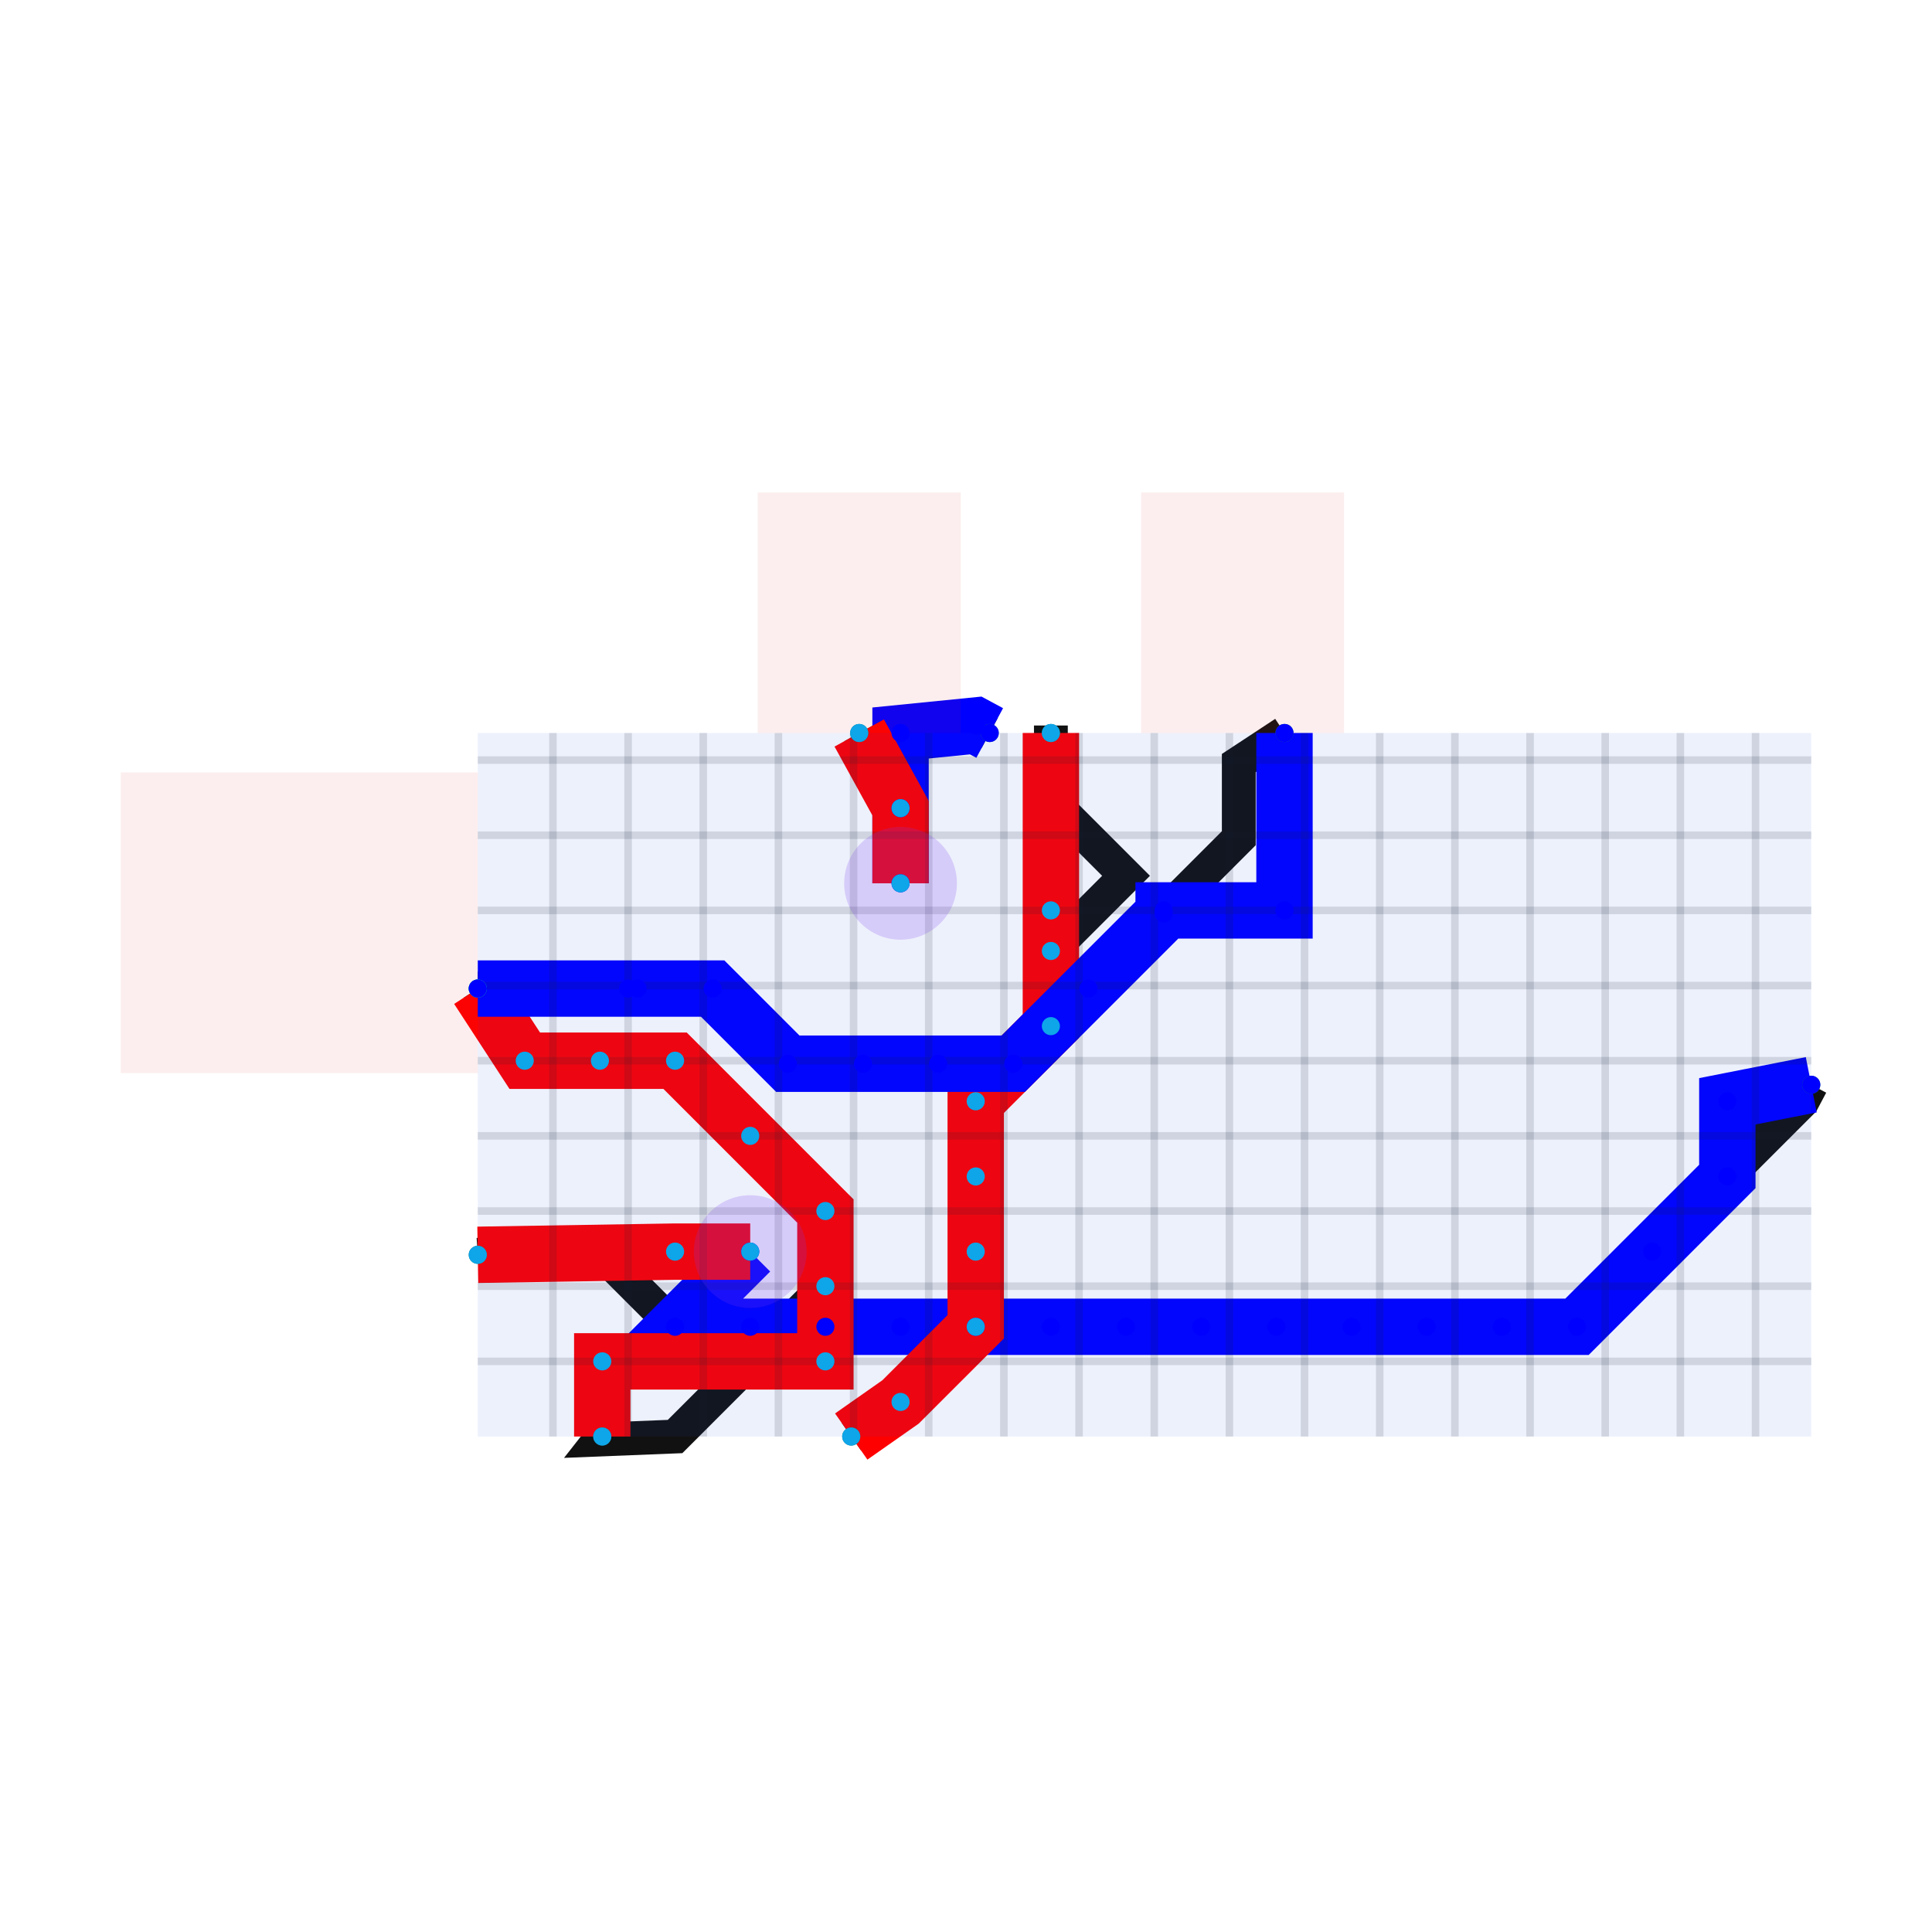
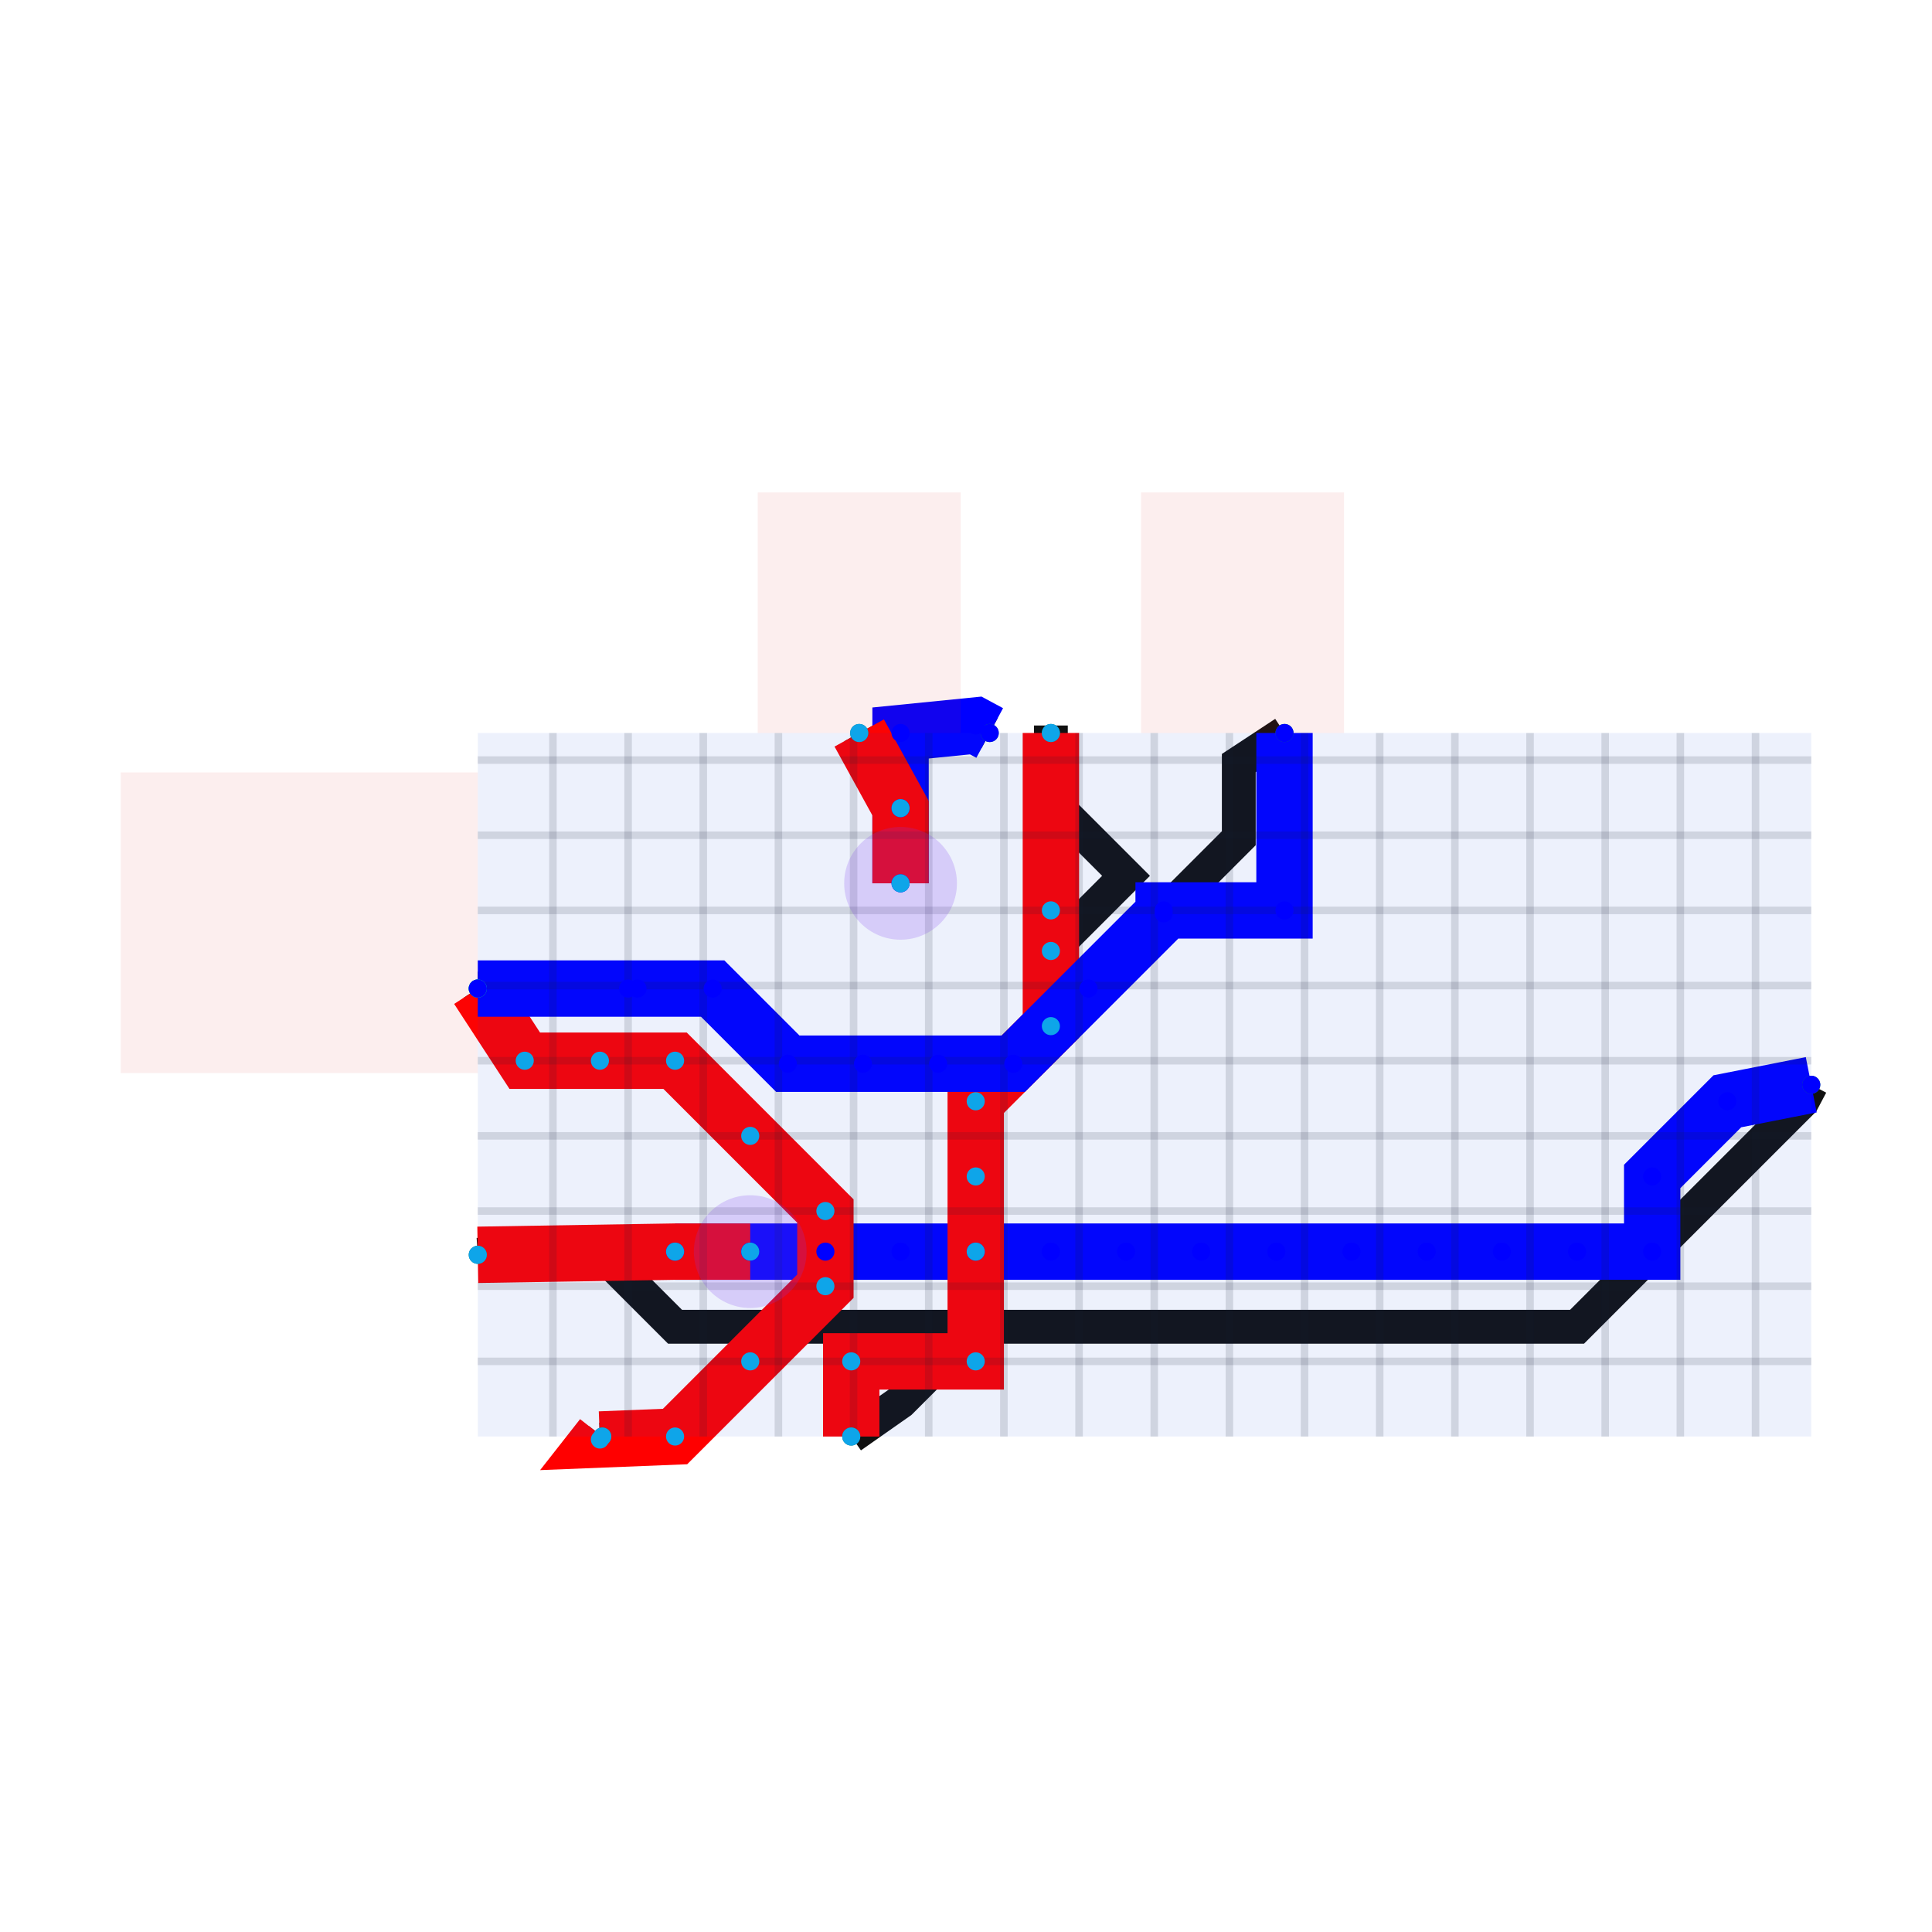
<svg xmlns="http://www.w3.org/2000/svg" width="640" height="640" viewBox="0 0 640 640">
  <rect width="100%" height="100%" fill="white" />
  <g>
    <polyline data-points="3.837212366768814,-14.32 3.8000000000000003,-14.3 3.6,-14.32 3.6,-14.52 3.6,-14.719999999999999" data-type="line" data-label="original:source_net_6_mst0" points="327.852,242.815 323.22,240.325 298.321,242.815 298.321,267.713 298.321,292.612" fill="none" stroke="#111111" stroke-width="11.204" />
  </g>
  <g>
    <polyline data-points="3.6,-14.719999999999999 3.6,-14.719999999999999 3.6,-14.52 3.49,-14.32" data-type="line" data-label="original:source_net_6_mst0" points="298.321,292.612 298.321,292.612 298.321,267.713 284.627,242.815" fill="none" stroke="#111111" stroke-width="11.204" />
  </g>
  <g>
    <polyline data-points="6.023274200612882,-15.256015510839148 6,-15.3 5.8,-15.5 5.6,-15.7 5.3999999999999995,-15.899999999999999 5.199999999999999,-15.899999999999999 4.999999999999999,-15.899999999999999 4.799999999999999,-15.899999999999999 4.599999999999999,-15.899999999999999 4.399999999999999,-15.899999999999999 4.199999999999998,-15.899999999999999 3.9999999999999982,-15.899999999999999 3.799999999999998,-15.899999999999999 3.599999999999998,-15.899999999999999 3.3999999999999977,-15.899999999999999 3.1999999999999975,-15.899999999999999 2.9999999999999973,-15.899999999999999 2.799999999999997,-15.7" data-type="line" data-label="original:source_net_17_mst1" points="600,359.341 597.103,364.817 572.204,389.716 547.306,414.614 522.407,439.513 497.509,439.513 472.61,439.513 447.712,439.513 422.813,439.513 397.915,439.513 373.017,439.513 348.118,439.513 323.22,439.513 298.321,439.513 273.423,439.513 248.524,439.513 223.626,439.513 198.728,414.614" fill="none" stroke="#111111" stroke-width="11.204" />
  </g>
  <g>
    <polyline data-points="2.799999999999997,-15.7 2.799999999999997,-15.7 2.599999999999997,-15.7 2.4749999999999996,-15.708515510839149" data-type="line" data-label="original:source_net_17_mst1" points="198.728,414.614 198.728,414.614 173.829,414.614 158.268,415.674" fill="none" stroke="#111111" stroke-width="11.204" />
  </g>
  <g>
    <polyline data-points="2.8062499999999995,-16.192031021678297 2.8000000000000003,-16.2 3.0000000000000004,-16.192031021678297 3.2000000000000006,-15.992031021678297 3.400000000000001,-15.792031021678298 3.400000000000001,-15.592031021678299 3.2000000000000006,-15.3920310216783 3.0000000000000004,-15.1920310216783 2.8000000000000003,-15.1920310216783 2.6,-15.1920310216783 2.4749999999999996,-15" data-type="line" data-label="original:source_net_18" points="199.506,475.868 198.728,476.86 223.626,475.868 248.524,450.97 273.423,426.071 273.423,401.173 248.524,376.274 223.626,351.376 198.728,351.376 173.829,351.376 158.268,327.47" fill="none" stroke="#111111" stroke-width="11.204" />
  </g>
  <g>
    <polyline data-points="4,-14.32 4,-14.3 4,-14.5 4.2,-14.7 4,-14.899999999999999 4,-15.099999999999998 3.8,-15.299999999999997 3.8,-15.499999999999996 3.8,-15.699999999999996 3.8,-15.899999999999995 3.5999999999999996,-16.099999999999994 3.46875,-16.192031021678297" data-type="line" data-label="original:source_net_15_mst1" points="348.118,242.815 348.118,240.325 348.118,265.223 373.017,290.122 348.118,315.02 348.118,339.919 323.22,364.817 323.22,389.716 323.22,414.614 323.22,439.513 298.321,464.411 281.982,475.868" fill="none" stroke="#111111" stroke-width="11.204" />
  </g>
  <g>
    <polyline data-points="2.4749999999999996,-15 2.5,-15 2.7,-15 2.9000000000000004,-15 3.1000000000000005,-15 3.3000000000000007,-15.2 3.500000000000001,-15.2 3.700000000000001,-15.2 3.9000000000000012,-15.2 4.100000000000001,-15 4.300000000000002,-14.8 4.500000000000002,-14.600000000000001 4.500000000000002,-14.400000000000002 4.621637100306441,-14.32" data-type="line" data-label="original:source_net_13_mst0" points="158.268,327.47 161.38,327.47 186.278,327.47 211.177,327.47 236.075,327.47 260.974,352.368 285.872,352.368 310.771,352.368 335.669,352.368 360.567,327.47 385.466,302.571 410.364,277.673 410.364,252.774 425.507,242.815" fill="none" stroke="#111111" stroke-width="11.204" />
  </g>
  <g>
    <polyline data-points="3.837212366768814,-14.32 3.8000000000000003,-14.3 3.6,-14.32 3.6,-14.52 3.6,-14.719999999999999" data-type="line" data-label="source_net_6_mst0" points="327.852,242.815 323.22,240.325 298.321,242.815 298.321,267.713 298.321,292.612" fill="none" stroke="#0000FF" stroke-width="18.674" />
  </g>
  <g>
    <polyline data-points="3.6,-14.719999999999999 3.6,-14.719999999999999 3.6,-14.52 3.49,-14.32" data-type="line" data-label="source_net_6_mst0" points="298.321,292.612 298.321,292.612 298.321,267.713 284.627,242.815" fill="none" stroke="#FF0000" stroke-width="18.674" />
  </g>
  <g>
-     <polyline data-points="6.023274200612882,-15.256015510839148 5.8,-15.3 5.8,-15.5 5.6,-15.7 5.3999999999999995,-15.899999999999999 5.199999999999999,-15.899999999999999 4.999999999999999,-15.899999999999999 4.799999999999999,-15.899999999999999 4.599999999999999,-15.899999999999999 4.399999999999999,-15.899999999999999 4.199999999999998,-15.899999999999999 3.9999999999999982,-15.899999999999999 3.799999999999998,-15.899999999999999 3.599999999999998,-15.899999999999999 3.3999999999999977,-15.899999999999999 3.1999999999999975,-15.899999999999999 2.9999999999999973,-15.899999999999999 3.199999999999997,-15.7" data-type="line" data-label="source_net_17_mst1" points="600,359.341 572.204,364.817 572.204,389.716 547.306,414.614 522.407,439.513 497.509,439.513 472.61,439.513 447.712,439.513 422.813,439.513 397.915,439.513 373.017,439.513 348.118,439.513 323.22,439.513 298.321,439.513 273.423,439.513 248.524,439.513 223.626,439.513 248.524,414.614" fill="none" stroke="#0000FF" stroke-width="18.674" />
+     <polyline data-points="6.023274200612882,-15.256015510839148 5.8,-15.3 5.6,-15.5 5.6,-15.7 5.3999999999999995,-15.7 5.199999999999999,-15.7 4.999999999999999,-15.7 4.799999999999999,-15.7 4.599999999999999,-15.7 4.399999999999999,-15.7 4.199999999999998,-15.7 3.9999999999999982,-15.7 3.799999999999998,-15.7 3.599999999999998,-15.7 3.3999999999999977,-15.7 3.1999999999999975,-15.7 2.9999999999999973,-15.7 3.199999999999997,-15.7" data-type="line" data-label="source_net_17_mst1" points="600,359.341 572.204,364.817 547.306,389.716 547.306,414.614 522.407,414.614 497.509,414.614 472.61,414.614 447.712,414.614 422.813,414.614 397.915,414.614 373.017,414.614 348.118,414.614 323.22,414.614 298.321,414.614 273.423,414.614 248.524,414.614 223.626,414.614 248.524,414.614" fill="none" stroke="#0000FF" stroke-width="18.674" />
  </g>
  <g>
    <polyline data-points="3.199999999999997,-15.7 3.199999999999997,-15.7 2.999999999999997,-15.7 2.4749999999999996,-15.708515510839149" data-type="line" data-label="source_net_17_mst1" points="248.524,414.614 248.524,414.614 223.626,414.614 158.268,415.674" fill="none" stroke="#FF0000" stroke-width="18.674" />
  </g>
  <g>
-     <polyline data-points="2.8062499999999995,-16.192031021678297 2.8062499999999995,-15.992031021678297 3.400000000000001,-15.992031021678297 3.400000000000001,-15.792031021678298 3.400000000000001,-15.592031021678299 3.2000000000000006,-15.3920310216783 3.0000000000000004,-15.1920310216783 2.8000000000000003,-15.1920310216783 2.6,-15.1920310216783 2.4749999999999996,-15" data-type="line" data-label="source_net_18" points="199.506,475.868 199.506,450.97 273.423,450.97 273.423,426.071 273.423,401.173 248.524,376.274 223.626,351.376 198.728,351.376 173.829,351.376 158.268,327.47" fill="none" stroke="#FF0000" stroke-width="18.674" />
-   </g>
-   <g>
-     <polyline data-points="4,-14.32 4,-14.792031021678296 4,-14.899999999999999 4,-15.099999999999998 3.8,-15.299999999999997 3.8,-15.499999999999996 3.8,-15.699999999999996 3.8,-15.899999999999995 3.5999999999999996,-16.099999999999994 3.46875,-16.192031021678297" data-type="line" data-label="source_net_15_mst1" points="348.118,242.815 348.118,301.579 348.118,315.02 348.118,339.919 323.22,364.817 323.22,389.716 323.22,414.614 323.22,439.513 298.321,464.411 281.982,475.868" fill="none" stroke="#FF0000" stroke-width="18.674" />
+     <polyline data-points="2.8062499999999995,-16.192031021678297 2.8000000000000003,-16.2 3.0000000000000004,-16.192031021678297 3.2000000000000006,-15.992031021678297 3.400000000000001,-15.792031021678298 3.400000000000001,-15.592031021678299 3.2000000000000006,-15.3920310216783 3.0000000000000004,-15.1920310216783 2.8000000000000003,-15.1920310216783 2.6,-15.1920310216783 2.4749999999999996,-15" data-type="line" data-label="source_net_18" points="199.506,475.868 198.728,476.86 223.626,475.868 248.524,450.97 273.423,426.071 273.423,401.173 248.524,376.274 223.626,351.376 198.728,351.376 173.829,351.376 158.268,327.47" fill="none" stroke="#FF0000" stroke-width="18.674" />
+   </g>
+   <g>
+     <polyline data-points="4,-14.32 4,-14.792031021678296 4,-14.899999999999999 4,-15.099999999999998 3.8,-15.299999999999997 3.8,-15.499999999999996 3.8,-15.699999999999996 3.8,-15.992031021678297 3.46875,-15.992031021678297 3.46875,-16.192031021678297" data-type="line" data-label="source_net_15_mst1" points="348.118,242.815 348.118,301.579 348.118,315.02 348.118,339.919 323.22,364.817 323.22,389.716 323.22,414.614 323.22,450.97 281.982,450.97 281.982,475.868" fill="none" stroke="#FF0000" stroke-width="18.674" />
  </g>
  <g>
    <polyline data-points="2.4749999999999996,-15 2.8749999999999996,-15 2.9000000000000004,-15 3.1000000000000005,-15 3.3000000000000007,-15.2 3.500000000000001,-15.2 3.700000000000001,-15.2 3.9000000000000012,-15.2 4.100000000000001,-15 4.300000000000002,-14.8 4.300000000000002,-14.792031021678296 4.621637100306441,-14.792031021678296 4.621637100306441,-14.32" data-type="line" data-label="source_net_13_mst0" points="158.268,327.47 208.064,327.47 211.177,327.47 236.075,327.47 260.974,352.368 285.872,352.368 310.771,352.368 335.669,352.368 360.567,327.47 385.466,302.571 385.466,301.579 425.507,301.579 425.507,242.815" fill="none" stroke="#0000FF" stroke-width="18.674" />
  </g>
  <g>
    <polyline data-points="2.675,-16.192031021678297 2.675,-14.32" data-type="line" data-label="grid:v" points="183.166,475.868 183.166,242.815" fill="none" stroke="rgba(15, 23, 42, 0.14)" stroke-width="2.49" />
  </g>
  <g>
    <polyline data-points="2.875,-16.192031021678297 2.875,-14.32" data-type="line" data-label="grid:v" points="208.064,475.868 208.064,242.815" fill="none" stroke="rgba(15, 23, 42, 0.14)" stroke-width="2.49" />
  </g>
  <g>
    <polyline data-points="3.075,-16.192031021678297 3.075,-14.32" data-type="line" data-label="grid:v" points="232.963,475.868 232.963,242.815" fill="none" stroke="rgba(15, 23, 42, 0.14)" stroke-width="2.49" />
  </g>
  <g>
    <polyline data-points="3.2750000000000004,-16.192031021678297 3.2750000000000004,-14.32" data-type="line" data-label="grid:v" points="257.861,475.868 257.861,242.815" fill="none" stroke="rgba(15, 23, 42, 0.14)" stroke-width="2.49" />
  </g>
  <g>
    <polyline data-points="3.4750000000000005,-16.192031021678297 3.4750000000000005,-14.32" data-type="line" data-label="grid:v" points="282.76,475.868 282.76,242.815" fill="none" stroke="rgba(15, 23, 42, 0.14)" stroke-width="2.49" />
  </g>
  <g>
    <polyline data-points="3.6750000000000007,-16.192031021678297 3.6750000000000007,-14.32" data-type="line" data-label="grid:v" points="307.658,475.868 307.658,242.815" fill="none" stroke="rgba(15, 23, 42, 0.14)" stroke-width="2.49" />
  </g>
  <g>
    <polyline data-points="3.875000000000001,-16.192031021678297 3.875000000000001,-14.32" data-type="line" data-label="grid:v" points="332.557,475.868 332.557,242.815" fill="none" stroke="rgba(15, 23, 42, 0.14)" stroke-width="2.49" />
  </g>
  <g>
    <polyline data-points="4.075000000000001,-16.192031021678297 4.075000000000001,-14.32" data-type="line" data-label="grid:v" points="357.455,475.868 357.455,242.815" fill="none" stroke="rgba(15, 23, 42, 0.14)" stroke-width="2.49" />
  </g>
  <g>
    <polyline data-points="4.275000000000001,-16.192031021678297 4.275000000000001,-14.32" data-type="line" data-label="grid:v" points="382.354,475.868 382.354,242.815" fill="none" stroke="rgba(15, 23, 42, 0.14)" stroke-width="2.49" />
  </g>
  <g>
    <polyline data-points="4.475000000000001,-16.192031021678297 4.475000000000001,-14.32" data-type="line" data-label="grid:v" points="407.252,475.868 407.252,242.815" fill="none" stroke="rgba(15, 23, 42, 0.14)" stroke-width="2.49" />
  </g>
  <g>
    <polyline data-points="4.675000000000002,-16.192031021678297 4.675000000000002,-14.32" data-type="line" data-label="grid:v" points="432.15,475.868 432.15,242.815" fill="none" stroke="rgba(15, 23, 42, 0.14)" stroke-width="2.49" />
  </g>
  <g>
    <polyline data-points="4.875000000000002,-16.192031021678297 4.875000000000002,-14.32" data-type="line" data-label="grid:v" points="457.049,475.868 457.049,242.815" fill="none" stroke="rgba(15, 23, 42, 0.14)" stroke-width="2.49" />
  </g>
  <g>
    <polyline data-points="5.075000000000002,-16.192031021678297 5.075000000000002,-14.32" data-type="line" data-label="grid:v" points="481.947,475.868 481.947,242.815" fill="none" stroke="rgba(15, 23, 42, 0.14)" stroke-width="2.49" />
  </g>
  <g>
    <polyline data-points="5.275000000000002,-16.192031021678297 5.275000000000002,-14.32" data-type="line" data-label="grid:v" points="506.846,475.868 506.846,242.815" fill="none" stroke="rgba(15, 23, 42, 0.14)" stroke-width="2.49" />
  </g>
  <g>
    <polyline data-points="5.475000000000002,-16.192031021678297 5.475000000000002,-14.32" data-type="line" data-label="grid:v" points="531.744,475.868 531.744,242.815" fill="none" stroke="rgba(15, 23, 42, 0.14)" stroke-width="2.49" />
  </g>
  <g>
    <polyline data-points="5.6750000000000025,-16.192031021678297 5.6750000000000025,-14.32" data-type="line" data-label="grid:v" points="556.643,475.868 556.643,242.815" fill="none" stroke="rgba(15, 23, 42, 0.14)" stroke-width="2.49" />
  </g>
  <g>
    <polyline data-points="5.875000000000003,-16.192031021678297 5.875000000000003,-14.32" data-type="line" data-label="grid:v" points="581.541,475.868 581.541,242.815" fill="none" stroke="rgba(15, 23, 42, 0.14)" stroke-width="2.49" />
  </g>
  <g>
    <polyline data-points="2.4749999999999996,-15.992031021678297 6.023274200612882,-15.992031021678297" data-type="line" data-label="grid:h" points="158.268,450.97 600,450.97" fill="none" stroke="rgba(15, 23, 42, 0.14)" stroke-width="2.49" />
  </g>
  <g>
    <polyline data-points="2.4749999999999996,-15.792031021678298 6.023274200612882,-15.792031021678298" data-type="line" data-label="grid:h" points="158.268,426.071 600,426.071" fill="none" stroke="rgba(15, 23, 42, 0.14)" stroke-width="2.49" />
  </g>
  <g>
    <polyline data-points="2.4749999999999996,-15.592031021678299 6.023274200612882,-15.592031021678299" data-type="line" data-label="grid:h" points="158.268,401.173 600,401.173" fill="none" stroke="rgba(15, 23, 42, 0.14)" stroke-width="2.49" />
  </g>
  <g>
    <polyline data-points="2.4749999999999996,-15.3920310216783 6.023274200612882,-15.3920310216783" data-type="line" data-label="grid:h" points="158.268,376.274 600,376.274" fill="none" stroke="rgba(15, 23, 42, 0.14)" stroke-width="2.49" />
  </g>
  <g>
    <polyline data-points="2.4749999999999996,-15.1920310216783 6.023274200612882,-15.1920310216783" data-type="line" data-label="grid:h" points="158.268,351.376 600,351.376" fill="none" stroke="rgba(15, 23, 42, 0.14)" stroke-width="2.49" />
  </g>
  <g>
    <polyline data-points="2.4749999999999996,-14.9920310216783 6.023274200612882,-14.9920310216783" data-type="line" data-label="grid:h" points="158.268,326.477 600,326.477" fill="none" stroke="rgba(15, 23, 42, 0.14)" stroke-width="2.49" />
  </g>
  <g>
    <polyline data-points="2.4749999999999996,-14.792031021678302 6.023274200612882,-14.792031021678302" data-type="line" data-label="grid:h" points="158.268,301.579 600,301.579" fill="none" stroke="rgba(15, 23, 42, 0.14)" stroke-width="2.49" />
  </g>
  <g>
    <polyline data-points="2.4749999999999996,-14.592031021678302 6.023274200612882,-14.592031021678302" data-type="line" data-label="grid:h" points="158.268,276.681 600,276.681" fill="none" stroke="rgba(15, 23, 42, 0.14)" stroke-width="2.49" />
  </g>
  <g>
    <polyline data-points="2.4749999999999996,-14.392031021678303 6.023274200612882,-14.392031021678303" data-type="line" data-label="grid:h" points="158.268,251.782 600,251.782" fill="none" stroke="rgba(15, 23, 42, 0.14)" stroke-width="2.49" />
  </g>
  <g>
    <rect data-type="rect" data-label="cmn_24" data-x="4.249137100306441" data-y="-15.256015510839148" x="158.268" y="242.815" width="441.732" height="233.053" fill="rgba(29, 78, 216, 0.08)" stroke="#1d4ed8" stroke-width="0.008" />
  </g>
  <g>
    <rect data-type="rect" data-label="obstacle:rect:0" data-x="2" data-y="-14.825" x="40" y="255.887" width="118.268" height="99.594" fill="rgba(220, 38, 38, 0.08)" stroke="#dc2626" stroke-width="0.008" />
  </g>
  <g>
    <rect data-type="rect" data-label="obstacle:rect:1" data-x="3.49" data-y="-14" x="251.014" y="163.14" width="67.226" height="79.675" fill="rgba(220, 38, 38, 0.08)" stroke="#dc2626" stroke-width="0.008" />
  </g>
  <g>
    <rect data-type="rect" data-label="obstacle:rect:2" data-x="4.51" data-y="-14" x="377.996" y="163.14" width="67.226" height="79.675" fill="rgba(220, 38, 38, 0.08)" stroke="#dc2626" stroke-width="0.008" />
  </g>
  <circle data-type="circle" data-label="" data-x="3.6" data-y="-14.719999999999999" cx="298.321" cy="292.612" r="18.674" fill="rgba(124, 58, 237, 0.2)" stroke="#7c3aed" stroke-width="0.008" />
  <circle data-type="circle" data-label="" data-x="3.199999999999997" data-y="-15.7" cx="248.524" cy="414.614" r="18.674" fill="rgba(124, 58, 237, 0.2)" stroke="#7c3aed" stroke-width="0.008" />
  <g>
    <circle data-type="point" data-label="source_net_6_mst0" data-x="3.837212366768814" data-y="-14.32" cx="327.852" cy="242.815" r="3" fill="#0f766e" />
  </g>
  <g>
    <circle data-type="point" data-label="source_net_6_mst0" data-x="3.49" data-y="-14.32" cx="284.627" cy="242.815" r="3" fill="#0f766e" />
  </g>
  <g>
    <circle data-type="point" data-label="source_net_13_mst0" data-x="2.4749999999999996" data-y="-15" cx="158.268" cy="327.47" r="3" fill="#0f766e" />
  </g>
  <g>
    <circle data-type="point" data-label="source_net_13_mst0" data-x="4.621637100306441" data-y="-14.32" cx="425.507" cy="242.815" r="3" fill="#0f766e" />
  </g>
  <g>
    <circle data-type="point" data-label="source_net_18" data-x="2.8062499999999995" data-y="-16.192031021678297" cx="199.506" cy="475.868" r="3" fill="#0f766e" />
  </g>
  <g>
    <circle data-type="point" data-label="source_net_18" data-x="2.4749999999999996" data-y="-15" cx="158.268" cy="327.47" r="3" fill="#0f766e" />
  </g>
  <g>
    <circle data-type="point" data-label="source_net_17_mst1" data-x="2.4749999999999996" data-y="-15.708515510839149" cx="158.268" cy="415.674" r="3" fill="#0f766e" />
  </g>
  <g>
    <circle data-type="point" data-label="source_net_17_mst1" data-x="6.023274200612882" data-y="-15.256015510839148" cx="600" cy="359.341" r="3" fill="#0f766e" />
  </g>
  <g>
    <circle data-type="point" data-label="source_net_15_mst1" data-x="3.46875" data-y="-16.192031021678297" cx="281.982" cy="475.868" r="3" fill="#0f766e" />
  </g>
  <g>
    <circle data-type="point" data-label="source_net_15_mst1" data-x="4" data-y="-14.32" cx="348.118" cy="242.815" r="3" fill="#0f766e" />
  </g>
  <g>
    <circle data-type="point" data-label="" data-x="3.837212366768814" data-y="-14.32" cx="327.852" cy="242.815" r="3" fill="#0000FF" />
  </g>
  <g>
    <circle data-type="point" data-label="" data-x="3.8000000000000003" data-y="-14.3" cx="323.22" cy="240.325" r="3" fill="#0000FF" />
  </g>
  <g>
    <circle data-type="point" data-label="" data-x="3.6" data-y="-14.32" cx="298.321" cy="242.815" r="3" fill="#0000FF" />
  </g>
  <g>
    <circle data-type="point" data-label="" data-x="3.6" data-y="-14.52" cx="298.321" cy="267.713" r="3" fill="#0000FF" />
  </g>
  <g>
    <circle data-type="point" data-label="" data-x="3.6" data-y="-14.719999999999999" cx="298.321" cy="292.612" r="3" fill="#0000FF" />
  </g>
  <g>
    <circle data-type="point" data-label="" data-x="3.6" data-y="-14.719999999999999" cx="298.321" cy="292.612" r="3" fill="#0ea5e9" />
  </g>
  <g>
    <circle data-type="point" data-label="" data-x="3.6" data-y="-14.52" cx="298.321" cy="267.713" r="3" fill="#0ea5e9" />
  </g>
  <g>
    <circle data-type="point" data-label="" data-x="3.49" data-y="-14.32" cx="284.627" cy="242.815" r="3" fill="#0ea5e9" />
  </g>
  <g>
    <circle data-type="point" data-label="" data-x="6.023274200612882" data-y="-15.256015510839148" cx="600" cy="359.341" r="3" fill="#0000FF" />
  </g>
  <g>
    <circle data-type="point" data-label="" data-x="5.8" data-y="-15.3" cx="572.204" cy="364.817" r="3" fill="#0000FF" />
  </g>
  <g>
-     <circle data-type="point" data-label="" data-x="5.8" data-y="-15.5" cx="572.204" cy="389.716" r="3" fill="#0000FF" />
+     <circle data-type="point" data-label="" data-x="5.6" data-y="-15.5" cx="547.306" cy="389.716" r="3" fill="#0000FF" />
  </g>
  <g>
    <circle data-type="point" data-label="" data-x="5.6" data-y="-15.7" cx="547.306" cy="414.614" r="3" fill="#0000FF" />
  </g>
  <g>
-     <circle data-type="point" data-label="" data-x="5.3999999999999995" data-y="-15.899999999999999" cx="522.407" cy="439.513" r="3" fill="#0000FF" />
-   </g>
-   <g>
-     <circle data-type="point" data-label="" data-x="5.199999999999999" data-y="-15.899999999999999" cx="497.509" cy="439.513" r="3" fill="#0000FF" />
-   </g>
-   <g>
-     <circle data-type="point" data-label="" data-x="4.999999999999999" data-y="-15.899999999999999" cx="472.61" cy="439.513" r="3" fill="#0000FF" />
-   </g>
-   <g>
-     <circle data-type="point" data-label="" data-x="4.799999999999999" data-y="-15.899999999999999" cx="447.712" cy="439.513" r="3" fill="#0000FF" />
-   </g>
-   <g>
-     <circle data-type="point" data-label="" data-x="4.599999999999999" data-y="-15.899999999999999" cx="422.813" cy="439.513" r="3" fill="#0000FF" />
-   </g>
-   <g>
-     <circle data-type="point" data-label="" data-x="4.399999999999999" data-y="-15.899999999999999" cx="397.915" cy="439.513" r="3" fill="#0000FF" />
-   </g>
-   <g>
-     <circle data-type="point" data-label="" data-x="4.199999999999998" data-y="-15.899999999999999" cx="373.017" cy="439.513" r="3" fill="#0000FF" />
-   </g>
-   <g>
-     <circle data-type="point" data-label="" data-x="3.9999999999999982" data-y="-15.899999999999999" cx="348.118" cy="439.513" r="3" fill="#0000FF" />
-   </g>
-   <g>
-     <circle data-type="point" data-label="" data-x="3.799999999999998" data-y="-15.899999999999999" cx="323.22" cy="439.513" r="3" fill="#0000FF" />
-   </g>
-   <g>
-     <circle data-type="point" data-label="" data-x="3.599999999999998" data-y="-15.899999999999999" cx="298.321" cy="439.513" r="3" fill="#0000FF" />
-   </g>
-   <g>
-     <circle data-type="point" data-label="" data-x="3.3999999999999977" data-y="-15.899999999999999" cx="273.423" cy="439.513" r="3" fill="#0000FF" />
-   </g>
-   <g>
-     <circle data-type="point" data-label="" data-x="3.1999999999999975" data-y="-15.899999999999999" cx="248.524" cy="439.513" r="3" fill="#0000FF" />
-   </g>
-   <g>
-     <circle data-type="point" data-label="" data-x="2.9999999999999973" data-y="-15.899999999999999" cx="223.626" cy="439.513" r="3" fill="#0000FF" />
+     <circle data-type="point" data-label="" data-x="5.3999999999999995" data-y="-15.7" cx="522.407" cy="414.614" r="3" fill="#0000FF" />
+   </g>
+   <g>
+     <circle data-type="point" data-label="" data-x="5.199999999999999" data-y="-15.7" cx="497.509" cy="414.614" r="3" fill="#0000FF" />
+   </g>
+   <g>
+     <circle data-type="point" data-label="" data-x="4.999999999999999" data-y="-15.7" cx="472.61" cy="414.614" r="3" fill="#0000FF" />
+   </g>
+   <g>
+     <circle data-type="point" data-label="" data-x="4.799999999999999" data-y="-15.7" cx="447.712" cy="414.614" r="3" fill="#0000FF" />
+   </g>
+   <g>
+     <circle data-type="point" data-label="" data-x="4.599999999999999" data-y="-15.7" cx="422.813" cy="414.614" r="3" fill="#0000FF" />
+   </g>
+   <g>
+     <circle data-type="point" data-label="" data-x="4.399999999999999" data-y="-15.7" cx="397.915" cy="414.614" r="3" fill="#0000FF" />
+   </g>
+   <g>
+     <circle data-type="point" data-label="" data-x="4.199999999999998" data-y="-15.7" cx="373.017" cy="414.614" r="3" fill="#0000FF" />
+   </g>
+   <g>
+     <circle data-type="point" data-label="" data-x="3.9999999999999982" data-y="-15.7" cx="348.118" cy="414.614" r="3" fill="#0000FF" />
+   </g>
+   <g>
+     <circle data-type="point" data-label="" data-x="3.799999999999998" data-y="-15.7" cx="323.22" cy="414.614" r="3" fill="#0000FF" />
+   </g>
+   <g>
+     <circle data-type="point" data-label="" data-x="3.599999999999998" data-y="-15.7" cx="298.321" cy="414.614" r="3" fill="#0000FF" />
+   </g>
+   <g>
+     <circle data-type="point" data-label="" data-x="3.3999999999999977" data-y="-15.7" cx="273.423" cy="414.614" r="3" fill="#0000FF" />
+   </g>
+   <g>
+     <circle data-type="point" data-label="" data-x="3.1999999999999975" data-y="-15.7" cx="248.524" cy="414.614" r="3" fill="#0000FF" />
+   </g>
+   <g>
+     <circle data-type="point" data-label="" data-x="2.9999999999999973" data-y="-15.7" cx="223.626" cy="414.614" r="3" fill="#0000FF" />
  </g>
  <g>
    <circle data-type="point" data-label="" data-x="3.199999999999997" data-y="-15.7" cx="248.524" cy="414.614" r="3" fill="#0000FF" />
  </g>
  <g>
    <circle data-type="point" data-label="" data-x="3.199999999999997" data-y="-15.7" cx="248.524" cy="414.614" r="3" fill="#0ea5e9" />
  </g>
  <g>
    <circle data-type="point" data-label="" data-x="2.999999999999997" data-y="-15.7" cx="223.626" cy="414.614" r="3" fill="#0ea5e9" />
  </g>
  <g>
    <circle data-type="point" data-label="" data-x="2.4749999999999996" data-y="-15.708515510839149" cx="158.268" cy="415.674" r="3" fill="#0ea5e9" />
  </g>
  <g>
    <circle data-type="point" data-label="" data-x="2.8062499999999995" data-y="-16.192031021678297" cx="199.506" cy="475.868" r="3" fill="#0ea5e9" />
  </g>
  <g>
-     <circle data-type="point" data-label="" data-x="2.8062499999999995" data-y="-15.992031021678297" cx="199.506" cy="450.97" r="3" fill="#0ea5e9" />
-   </g>
-   <g>
-     <circle data-type="point" data-label="" data-x="3.400000000000001" data-y="-15.992031021678297" cx="273.423" cy="450.97" r="3" fill="#0ea5e9" />
+     <circle data-type="point" data-label="" data-x="2.8000000000000003" data-y="-16.2" cx="198.728" cy="476.86" r="3" fill="#0ea5e9" />
+   </g>
+   <g>
+     <circle data-type="point" data-label="" data-x="3.0000000000000004" data-y="-16.192031021678297" cx="223.626" cy="475.868" r="3" fill="#0ea5e9" />
+   </g>
+   <g>
+     <circle data-type="point" data-label="" data-x="3.2000000000000006" data-y="-15.992031021678297" cx="248.524" cy="450.97" r="3" fill="#0ea5e9" />
  </g>
  <g>
    <circle data-type="point" data-label="" data-x="3.400000000000001" data-y="-15.792031021678298" cx="273.423" cy="426.071" r="3" fill="#0ea5e9" />
  </g>
  <g>
    <circle data-type="point" data-label="" data-x="3.400000000000001" data-y="-15.592031021678299" cx="273.423" cy="401.173" r="3" fill="#0ea5e9" />
  </g>
  <g>
    <circle data-type="point" data-label="" data-x="3.2000000000000006" data-y="-15.3920310216783" cx="248.524" cy="376.274" r="3" fill="#0ea5e9" />
  </g>
  <g>
    <circle data-type="point" data-label="" data-x="3.0000000000000004" data-y="-15.1920310216783" cx="223.626" cy="351.376" r="3" fill="#0ea5e9" />
  </g>
  <g>
    <circle data-type="point" data-label="" data-x="2.8000000000000003" data-y="-15.1920310216783" cx="198.728" cy="351.376" r="3" fill="#0ea5e9" />
  </g>
  <g>
    <circle data-type="point" data-label="" data-x="2.6" data-y="-15.1920310216783" cx="173.829" cy="351.376" r="3" fill="#0ea5e9" />
  </g>
  <g>
    <circle data-type="point" data-label="" data-x="2.4749999999999996" data-y="-15" cx="158.268" cy="327.47" r="3" fill="#0ea5e9" />
  </g>
  <g>
    <circle data-type="point" data-label="" data-x="4" data-y="-14.32" cx="348.118" cy="242.815" r="3" fill="#0ea5e9" />
  </g>
  <g>
    <circle data-type="point" data-label="" data-x="4" data-y="-14.792031021678296" cx="348.118" cy="301.579" r="3" fill="#0ea5e9" />
  </g>
  <g>
    <circle data-type="point" data-label="" data-x="4" data-y="-14.899999999999999" cx="348.118" cy="315.02" r="3" fill="#0ea5e9" />
  </g>
  <g>
    <circle data-type="point" data-label="" data-x="4" data-y="-15.099999999999998" cx="348.118" cy="339.919" r="3" fill="#0ea5e9" />
  </g>
  <g>
    <circle data-type="point" data-label="" data-x="3.8" data-y="-15.299999999999997" cx="323.22" cy="364.817" r="3" fill="#0ea5e9" />
  </g>
  <g>
    <circle data-type="point" data-label="" data-x="3.8" data-y="-15.499999999999996" cx="323.22" cy="389.716" r="3" fill="#0ea5e9" />
  </g>
  <g>
    <circle data-type="point" data-label="" data-x="3.8" data-y="-15.699999999999996" cx="323.22" cy="414.614" r="3" fill="#0ea5e9" />
  </g>
  <g>
-     <circle data-type="point" data-label="" data-x="3.8" data-y="-15.899999999999995" cx="323.22" cy="439.513" r="3" fill="#0ea5e9" />
-   </g>
-   <g>
-     <circle data-type="point" data-label="" data-x="3.5999999999999996" data-y="-16.099999999999994" cx="298.321" cy="464.411" r="3" fill="#0ea5e9" />
+     <circle data-type="point" data-label="" data-x="3.8" data-y="-15.992031021678297" cx="323.22" cy="450.97" r="3" fill="#0ea5e9" />
+   </g>
+   <g>
+     <circle data-type="point" data-label="" data-x="3.46875" data-y="-15.992031021678297" cx="281.982" cy="450.97" r="3" fill="#0ea5e9" />
  </g>
  <g>
    <circle data-type="point" data-label="" data-x="3.46875" data-y="-16.192031021678297" cx="281.982" cy="475.868" r="3" fill="#0ea5e9" />
  </g>
  <g>
    <circle data-type="point" data-label="" data-x="2.4749999999999996" data-y="-15" cx="158.268" cy="327.47" r="3" fill="#0000FF" />
  </g>
  <g>
    <circle data-type="point" data-label="" data-x="2.8749999999999996" data-y="-15" cx="208.064" cy="327.47" r="3" fill="#0000FF" />
  </g>
  <g>
    <circle data-type="point" data-label="" data-x="2.9000000000000004" data-y="-15" cx="211.177" cy="327.47" r="3" fill="#0000FF" />
  </g>
  <g>
    <circle data-type="point" data-label="" data-x="3.1000000000000005" data-y="-15" cx="236.075" cy="327.47" r="3" fill="#0000FF" />
  </g>
  <g>
    <circle data-type="point" data-label="" data-x="3.3000000000000007" data-y="-15.2" cx="260.974" cy="352.368" r="3" fill="#0000FF" />
  </g>
  <g>
    <circle data-type="point" data-label="" data-x="3.500000000000001" data-y="-15.2" cx="285.872" cy="352.368" r="3" fill="#0000FF" />
  </g>
  <g>
    <circle data-type="point" data-label="" data-x="3.700000000000001" data-y="-15.2" cx="310.771" cy="352.368" r="3" fill="#0000FF" />
  </g>
  <g>
    <circle data-type="point" data-label="" data-x="3.9000000000000012" data-y="-15.2" cx="335.669" cy="352.368" r="3" fill="#0000FF" />
  </g>
  <g>
    <circle data-type="point" data-label="" data-x="4.100000000000001" data-y="-15" cx="360.567" cy="327.47" r="3" fill="#0000FF" />
  </g>
  <g>
    <circle data-type="point" data-label="" data-x="4.300000000000002" data-y="-14.8" cx="385.466" cy="302.571" r="3" fill="#0000FF" />
  </g>
  <g>
    <circle data-type="point" data-label="" data-x="4.300000000000002" data-y="-14.792031021678296" cx="385.466" cy="301.579" r="3" fill="#0000FF" />
  </g>
  <g>
    <circle data-type="point" data-label="" data-x="4.621637100306441" data-y="-14.792031021678296" cx="425.507" cy="301.579" r="3" fill="#0000FF" />
  </g>
  <g>
    <circle data-type="point" data-label="" data-x="4.621637100306441" data-y="-14.32" cx="425.507" cy="242.815" r="3" fill="#0000FF" />
  </g>
  <g id="crosshair" style="display: none">
    <line id="crosshair-h" y1="0" y2="640" stroke="#666" stroke-width="0.5" />
    <line id="crosshair-v" x1="0" x2="640" stroke="#666" stroke-width="0.5" />
    <text id="coordinates" font-family="monospace" font-size="12" fill="#666" />
  </g>
</svg>
